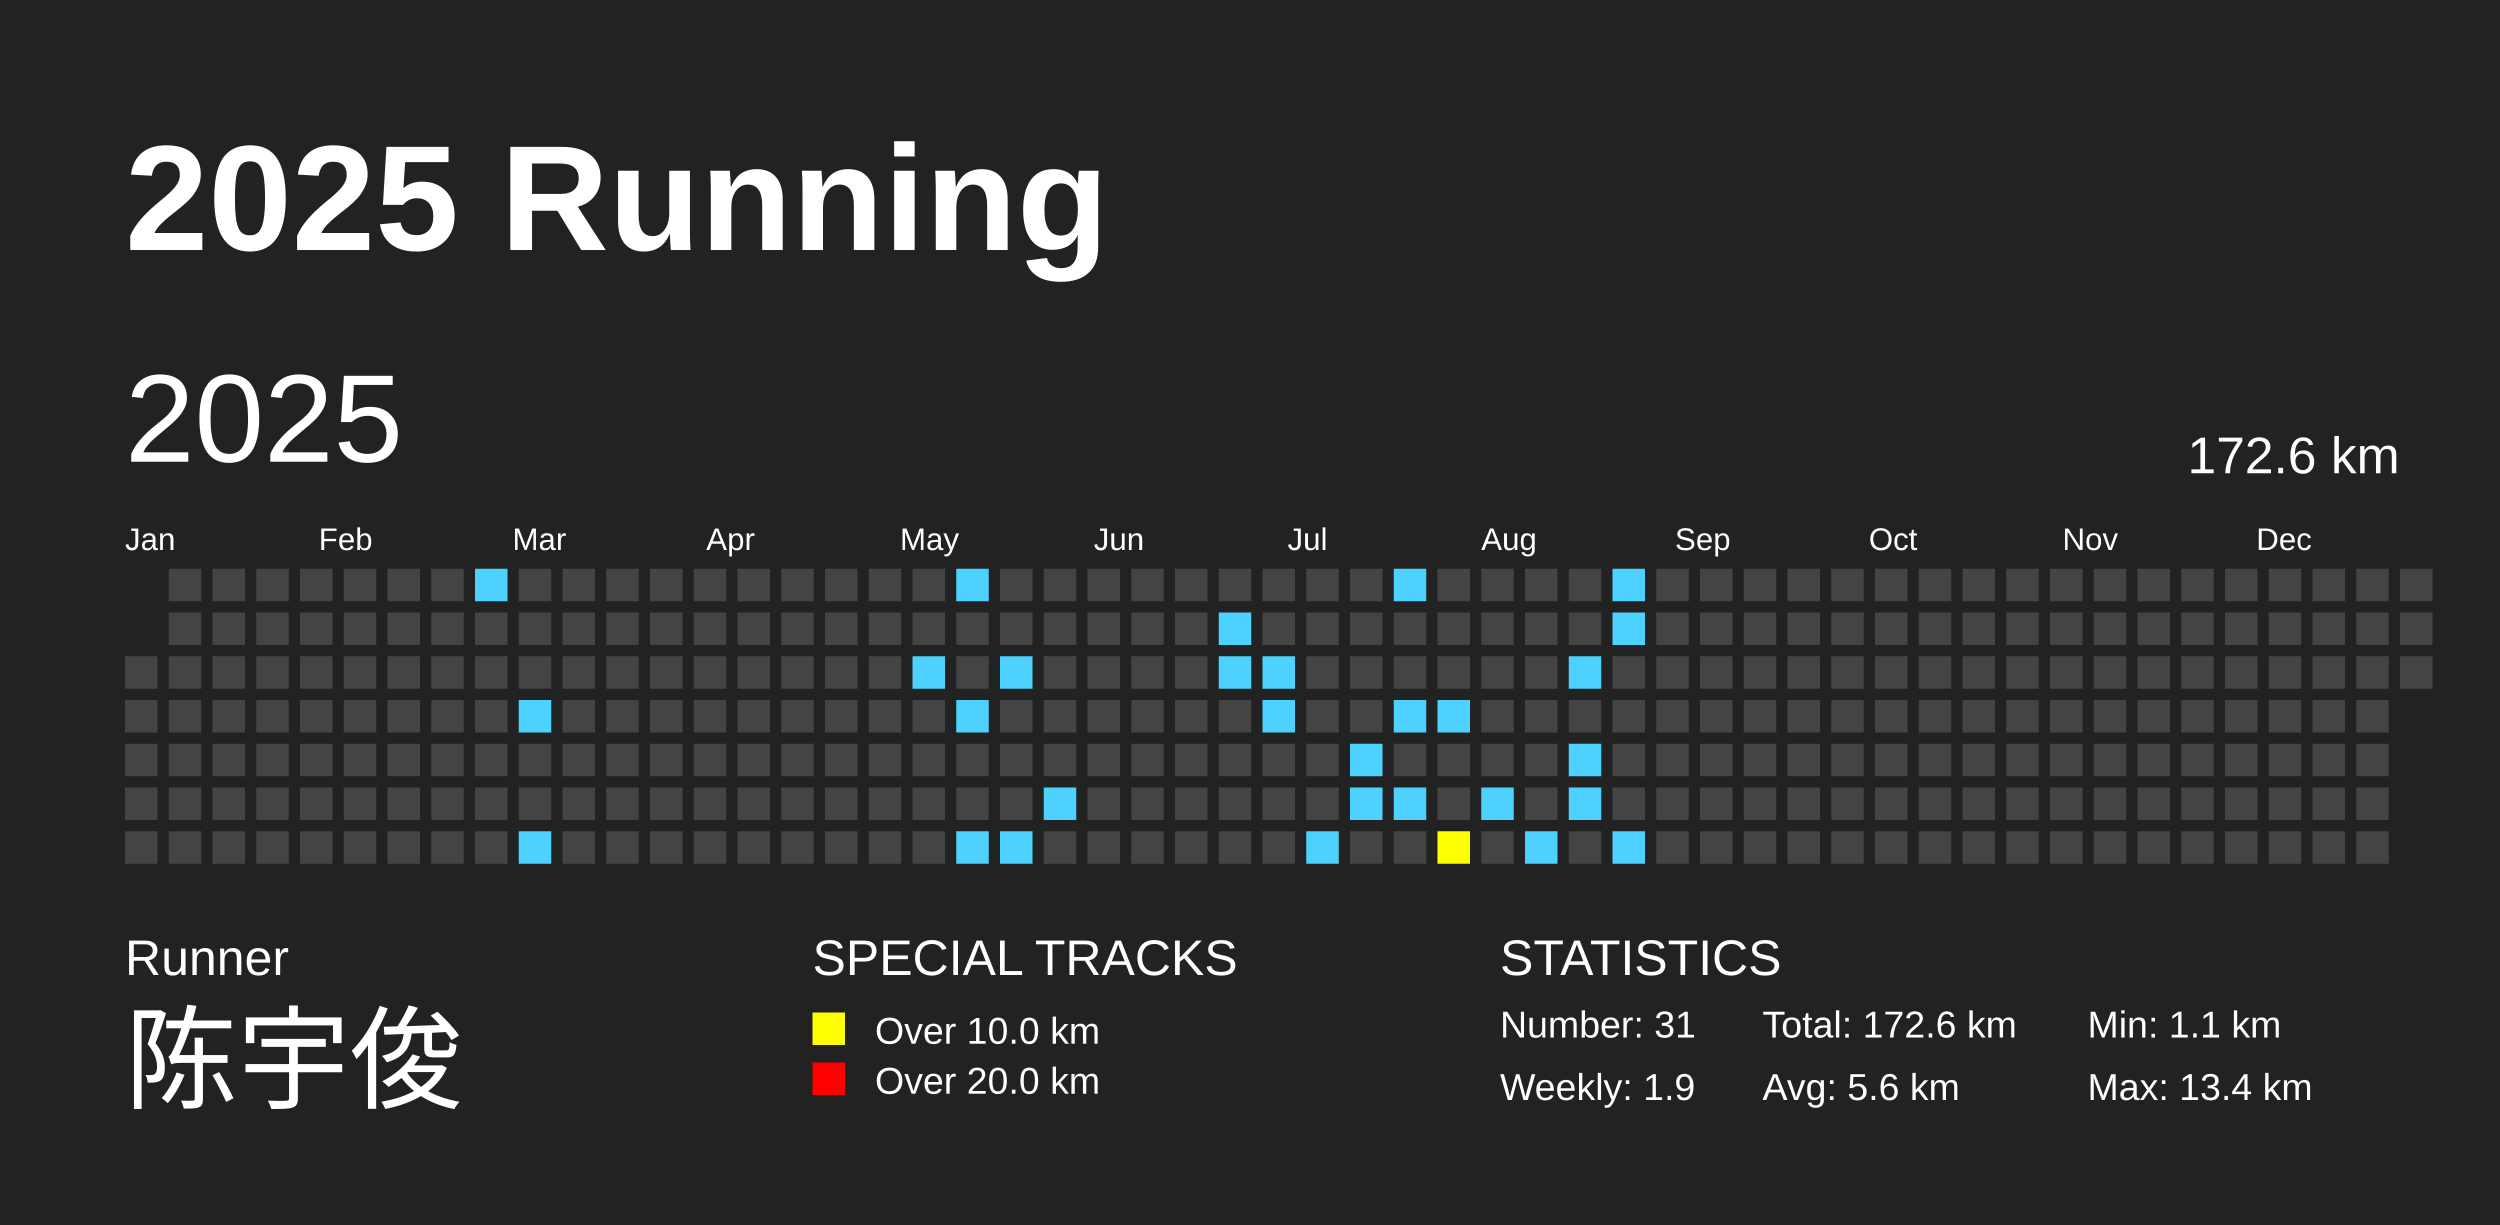
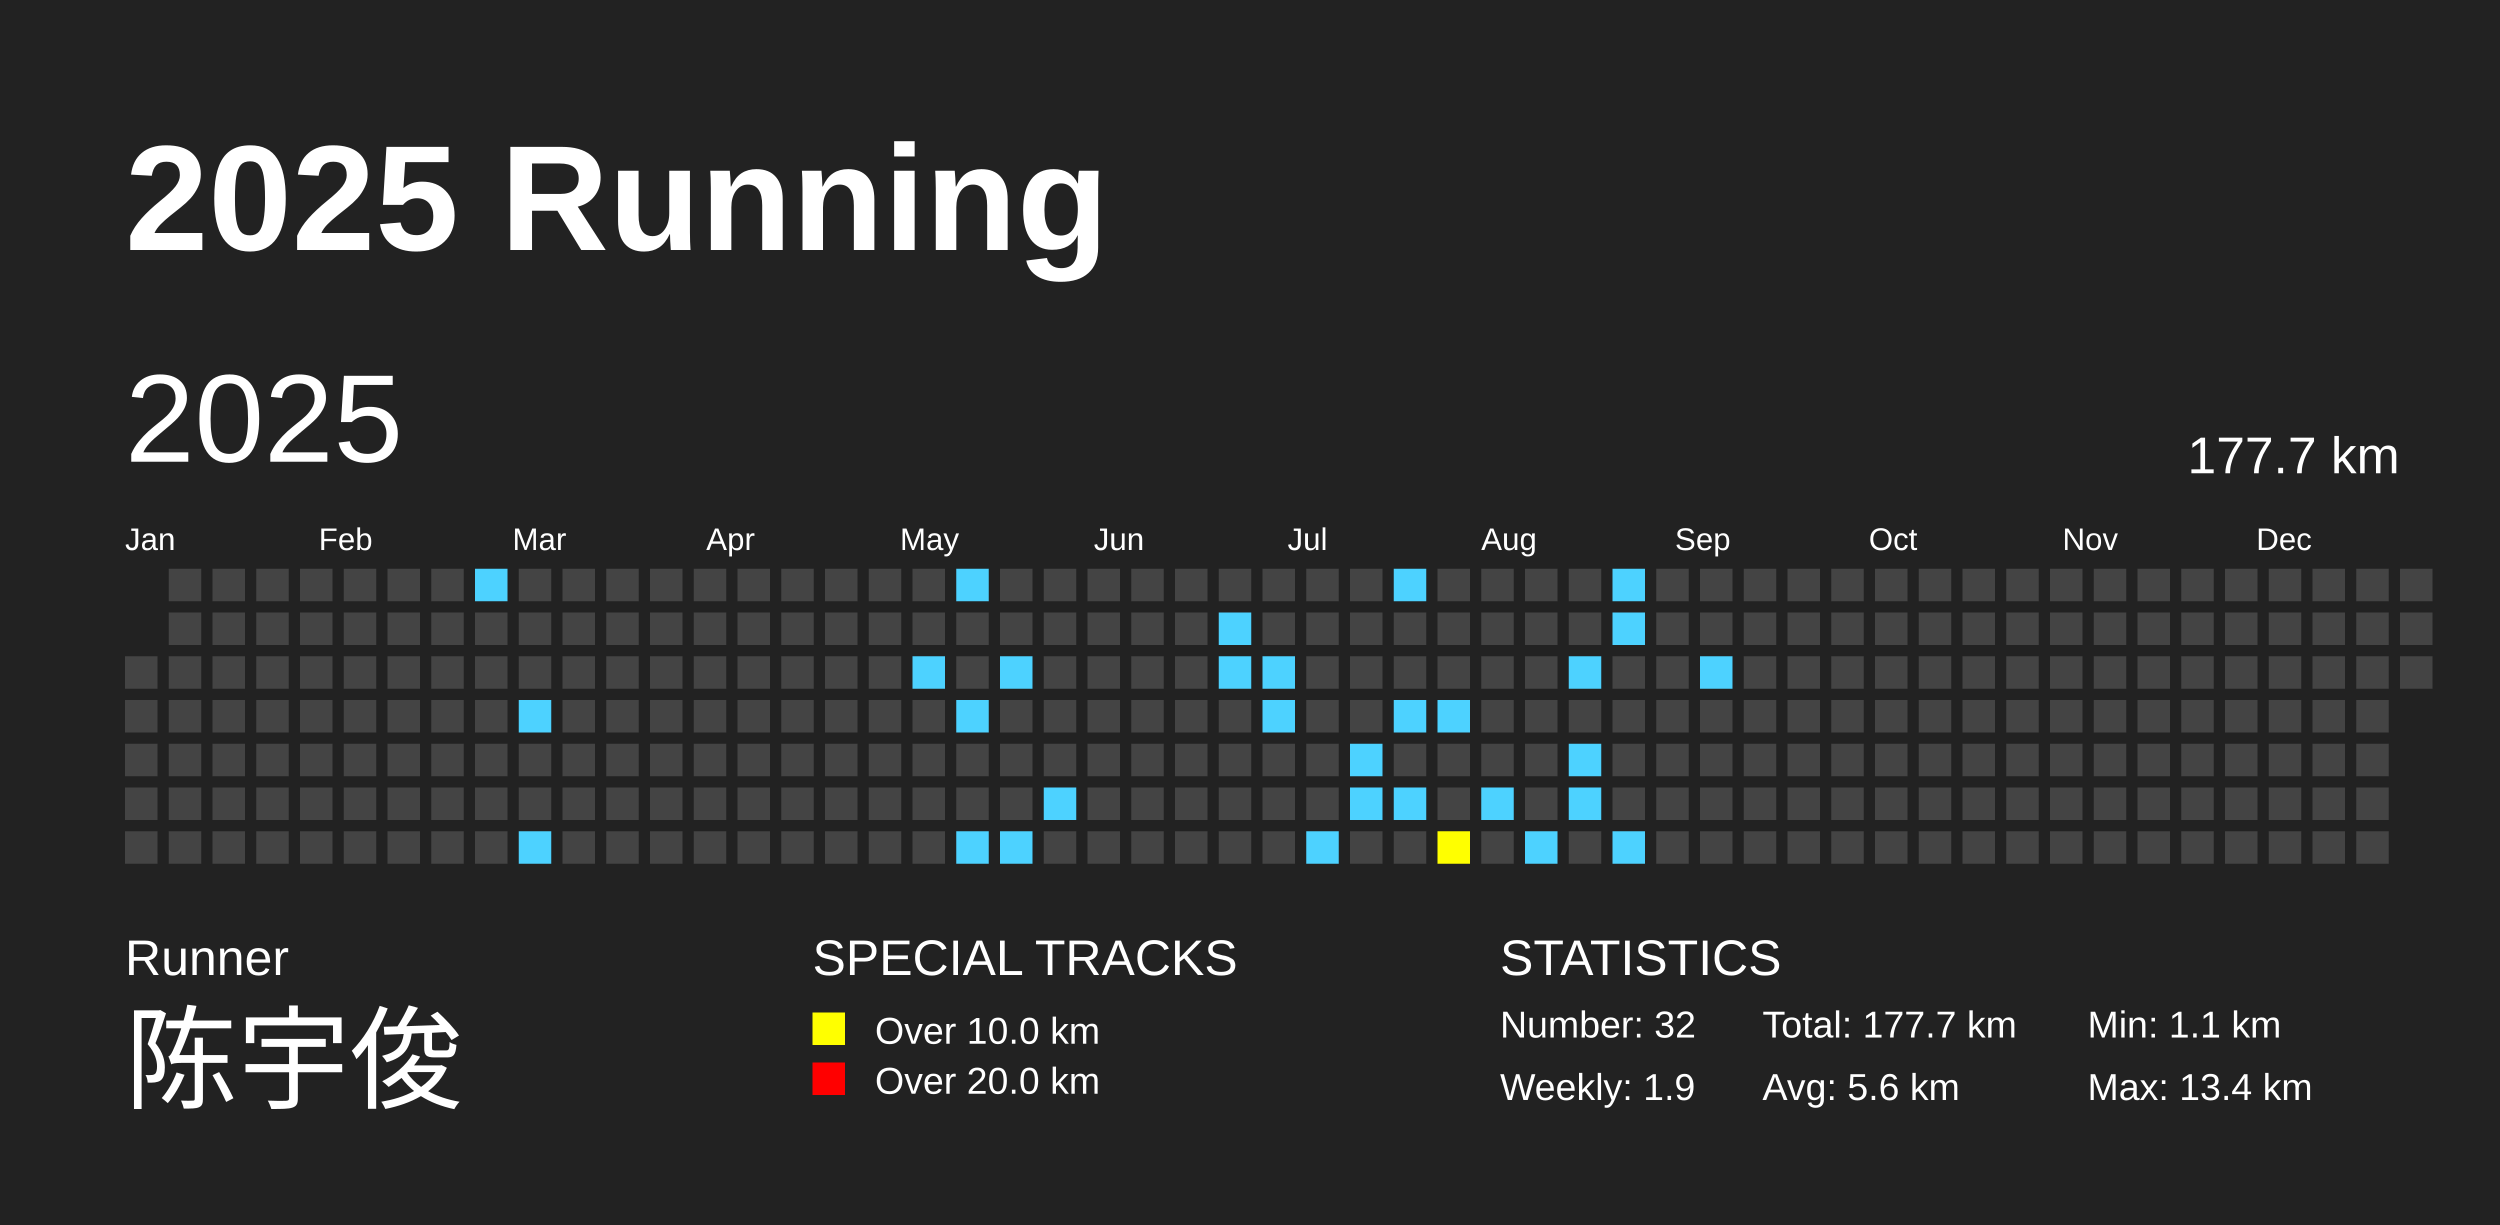
<svg xmlns="http://www.w3.org/2000/svg" baseProfile="full" height="98mm" version="1.1" viewBox="0,0,200,98" width="200mm">
  <defs />
  <rect fill="#222222" height="98" width="200" x="0" y="0" />
  <text fill="#FFFFFF" style="font-size:12px; font-family:Arial; font-weight:bold;" x="10" y="20">2025 Running</text>
  <text fill="#FFFFFF" style="font-size:4px; font-family:Arial" x="10" y="78">Runner</text>
  <text fill="#FFFFFF" style="font-size:9px; font-family:Arial" x="10" y="88">陈宇俊</text>
  <text fill="#FFFFFF" style="font-size:4px; font-family:Arial" x="65" y="78">SPECIAL TRACKS</text>
  <rect fill="yellow" height="2.6" width="2.6" x="65" y="81" />
  <text fill="#FFFFFF" style="font-size:3px; font-family:Arial" x="70" y="83.5">Over 10.0 km</text>
  <rect fill="red" height="2.6" width="2.6" x="65" y="85" />
  <text fill="#FFFFFF" style="font-size:3px; font-family:Arial" x="70" y="87.5">Over 20.0 km</text>
  <text fill="#FFFFFF" style="font-size:4px; font-family:Arial" x="120" y="78">STATISTICS</text>
-   <text fill="#FFFFFF" style="font-size:3px; font-family:Arial" x="120" y="83">Number: 31</text>
+   <text fill="#FFFFFF" style="font-size:3px; font-family:Arial" x="120" y="83">Number: 32</text>
  <text fill="#FFFFFF" style="font-size:3px; font-family:Arial" x="120" y="88">Weekly: 1.9</text>
-   <text fill="#FFFFFF" style="font-size:3px; font-family:Arial" x="141" y="83">Total: 172.6 km</text>
+   <text fill="#FFFFFF" style="font-size:3px; font-family:Arial" x="141" y="83">Total: 177.7 km</text>
  <text fill="#FFFFFF" style="font-size:3px; font-family:Arial" x="141" y="88">Avg: 5.6 km</text>
  <text fill="#FFFFFF" style="font-size:3px; font-family:Arial" x="167" y="83">Min: 1.1 km</text>
  <text fill="#FFFFFF" style="font-size:3px; font-family:Arial" x="167" y="88">Max: 13.4 km</text>
  <text dominant-baseline="hanging" fill="#FFFFFF" style="font-size:10.0px; font-family:Arial;" x="10" y="30">2025</text>
-   <text dominant-baseline="hanging" fill="#FFFFFF" style="font-size:4.125px; font-family:Arial;" x="175" y="35">172.6 km</text>
+   <text dominant-baseline="hanging" fill="#FFFFFF" style="font-size:4.125px; font-family:Arial;" x="175" y="35">177.7 km</text>
  <text fill="#FFFFFF" style="font-size:2.5px; font-family:Arial" x="10.0" y="44">Jan</text>
  <text fill="#FFFFFF" style="font-size:2.5px; font-family:Arial" x="25.5" y="44">Feb</text>
  <text fill="#FFFFFF" style="font-size:2.5px; font-family:Arial" x="41.0" y="44">Mar</text>
  <text fill="#FFFFFF" style="font-size:2.5px; font-family:Arial" x="56.5" y="44">Apr</text>
  <text fill="#FFFFFF" style="font-size:2.5px; font-family:Arial" x="72.0" y="44">May</text>
  <text fill="#FFFFFF" style="font-size:2.5px; font-family:Arial" x="87.5" y="44">Jun</text>
  <text fill="#FFFFFF" style="font-size:2.5px; font-family:Arial" x="103.0" y="44">Jul</text>
  <text fill="#FFFFFF" style="font-size:2.5px; font-family:Arial" x="118.5" y="44">Aug</text>
  <text fill="#FFFFFF" style="font-size:2.5px; font-family:Arial" x="134.0" y="44">Sep</text>
  <text fill="#FFFFFF" style="font-size:2.5px; font-family:Arial" x="149.5" y="44">Oct</text>
  <text fill="#FFFFFF" style="font-size:2.5px; font-family:Arial" x="165.0" y="44">Nov</text>
  <text fill="#FFFFFF" style="font-size:2.5px; font-family:Arial" x="180.5" y="44">Dec</text>
  <rect fill="#444444" height="2.6" width="2.6" x="10.0" y="52.5" />
  <rect fill="#444444" height="2.6" width="2.6" x="10.0" y="56.0" />
  <rect fill="#444444" height="2.6" width="2.6" x="10.0" y="59.5" />
  <rect fill="#444444" height="2.6" width="2.6" x="10.0" y="63.0" />
  <rect fill="#444444" height="2.6" width="2.6" x="10.0" y="66.5" />
  <rect fill="#444444" height="2.6" width="2.6" x="13.5" y="45.5" />
  <rect fill="#444444" height="2.6" width="2.6" x="13.5" y="49.0" />
  <rect fill="#444444" height="2.6" width="2.6" x="13.5" y="52.5" />
  <rect fill="#444444" height="2.6" width="2.6" x="13.5" y="56.0" />
  <rect fill="#444444" height="2.6" width="2.6" x="13.5" y="59.5" />
  <rect fill="#444444" height="2.6" width="2.6" x="13.5" y="63.0" />
  <rect fill="#444444" height="2.6" width="2.6" x="13.5" y="66.5" />
  <rect fill="#444444" height="2.6" width="2.6" x="17.0" y="45.5" />
  <rect fill="#444444" height="2.6" width="2.6" x="17.0" y="49.0" />
  <rect fill="#444444" height="2.6" width="2.6" x="17.0" y="52.5" />
  <rect fill="#444444" height="2.6" width="2.6" x="17.0" y="56.0" />
  <rect fill="#444444" height="2.6" width="2.6" x="17.0" y="59.5" />
  <rect fill="#444444" height="2.6" width="2.6" x="17.0" y="63.0" />
  <rect fill="#444444" height="2.6" width="2.6" x="17.0" y="66.5" />
  <rect fill="#444444" height="2.6" width="2.6" x="20.5" y="45.5" />
  <rect fill="#444444" height="2.6" width="2.6" x="20.5" y="49.0" />
  <rect fill="#444444" height="2.6" width="2.6" x="20.5" y="52.5" />
  <rect fill="#444444" height="2.6" width="2.6" x="20.5" y="56.0" />
  <rect fill="#444444" height="2.6" width="2.6" x="20.5" y="59.5" />
  <rect fill="#444444" height="2.6" width="2.6" x="20.5" y="63.0" />
  <rect fill="#444444" height="2.6" width="2.6" x="20.5" y="66.5" />
  <rect fill="#444444" height="2.6" width="2.6" x="24.0" y="45.5" />
  <rect fill="#444444" height="2.6" width="2.6" x="24.0" y="49.0" />
  <rect fill="#444444" height="2.6" width="2.6" x="24.0" y="52.5" />
  <rect fill="#444444" height="2.6" width="2.6" x="24.0" y="56.0" />
  <rect fill="#444444" height="2.6" width="2.6" x="24.0" y="59.5" />
  <rect fill="#444444" height="2.6" width="2.6" x="24.0" y="63.0" />
  <rect fill="#444444" height="2.6" width="2.6" x="24.0" y="66.5" />
  <rect fill="#444444" height="2.6" width="2.6" x="27.5" y="45.5" />
  <rect fill="#444444" height="2.6" width="2.6" x="27.5" y="49.0" />
  <rect fill="#444444" height="2.6" width="2.6" x="27.5" y="52.5" />
  <rect fill="#444444" height="2.6" width="2.6" x="27.5" y="56.0" />
  <rect fill="#444444" height="2.6" width="2.6" x="27.5" y="59.5" />
  <rect fill="#444444" height="2.6" width="2.6" x="27.5" y="63.0" />
  <rect fill="#444444" height="2.6" width="2.6" x="27.5" y="66.5" />
  <rect fill="#444444" height="2.6" width="2.6" x="31.0" y="45.5" />
  <rect fill="#444444" height="2.6" width="2.6" x="31.0" y="49.0" />
  <rect fill="#444444" height="2.6" width="2.6" x="31.0" y="52.5" />
  <rect fill="#444444" height="2.6" width="2.6" x="31.0" y="56.0" />
  <rect fill="#444444" height="2.6" width="2.6" x="31.0" y="59.5" />
  <rect fill="#444444" height="2.6" width="2.6" x="31.0" y="63.0" />
  <rect fill="#444444" height="2.6" width="2.6" x="31.0" y="66.5" />
  <rect fill="#444444" height="2.6" width="2.6" x="34.5" y="45.5" />
  <rect fill="#444444" height="2.6" width="2.6" x="34.5" y="49.0" />
  <rect fill="#444444" height="2.6" width="2.6" x="34.5" y="52.5" />
  <rect fill="#444444" height="2.6" width="2.6" x="34.5" y="56.0" />
  <rect fill="#444444" height="2.6" width="2.6" x="34.5" y="59.5" />
  <rect fill="#444444" height="2.6" width="2.6" x="34.5" y="63.0" />
  <rect fill="#444444" height="2.6" width="2.6" x="34.5" y="66.5" />
  <rect fill="#4DD2FF" height="2.6" width="2.6" x="38.0" y="45.5" />
  <rect fill="#444444" height="2.6" width="2.6" x="38.0" y="49.0" />
  <rect fill="#444444" height="2.6" width="2.6" x="38.0" y="52.5" />
  <rect fill="#444444" height="2.6" width="2.6" x="38.0" y="56.0" />
  <rect fill="#444444" height="2.6" width="2.6" x="38.0" y="59.5" />
  <rect fill="#444444" height="2.6" width="2.6" x="38.0" y="63.0" />
  <rect fill="#444444" height="2.6" width="2.6" x="38.0" y="66.5" />
  <rect fill="#444444" height="2.6" width="2.6" x="41.5" y="45.5" />
  <rect fill="#444444" height="2.6" width="2.6" x="41.5" y="49.0" />
  <rect fill="#444444" height="2.6" width="2.6" x="41.5" y="52.5" />
  <rect fill="#4DD2FF" height="2.6" width="2.6" x="41.5" y="56.0" />
  <rect fill="#444444" height="2.6" width="2.6" x="41.5" y="59.5" />
  <rect fill="#444444" height="2.6" width="2.6" x="41.5" y="63.0" />
  <rect fill="#4DD2FF" height="2.6" width="2.6" x="41.5" y="66.5" />
  <rect fill="#444444" height="2.6" width="2.6" x="45.0" y="45.5" />
  <rect fill="#444444" height="2.6" width="2.6" x="45.0" y="49.0" />
  <rect fill="#444444" height="2.6" width="2.6" x="45.0" y="52.5" />
  <rect fill="#444444" height="2.6" width="2.6" x="45.0" y="56.0" />
  <rect fill="#444444" height="2.6" width="2.6" x="45.0" y="59.5" />
  <rect fill="#444444" height="2.6" width="2.6" x="45.0" y="63.0" />
  <rect fill="#444444" height="2.6" width="2.6" x="45.0" y="66.5" />
  <rect fill="#444444" height="2.6" width="2.6" x="48.5" y="45.5" />
  <rect fill="#444444" height="2.6" width="2.6" x="48.5" y="49.0" />
  <rect fill="#444444" height="2.6" width="2.6" x="48.5" y="52.5" />
  <rect fill="#444444" height="2.6" width="2.6" x="48.5" y="56.0" />
  <rect fill="#444444" height="2.6" width="2.6" x="48.5" y="59.5" />
  <rect fill="#444444" height="2.6" width="2.6" x="48.5" y="63.0" />
  <rect fill="#444444" height="2.6" width="2.6" x="48.5" y="66.5" />
  <rect fill="#444444" height="2.6" width="2.6" x="52.0" y="45.5" />
  <rect fill="#444444" height="2.6" width="2.6" x="52.0" y="49.0" />
  <rect fill="#444444" height="2.6" width="2.6" x="52.0" y="52.5" />
  <rect fill="#444444" height="2.6" width="2.6" x="52.0" y="56.0" />
  <rect fill="#444444" height="2.6" width="2.6" x="52.0" y="59.5" />
  <rect fill="#444444" height="2.6" width="2.6" x="52.0" y="63.0" />
  <rect fill="#444444" height="2.6" width="2.6" x="52.0" y="66.5" />
  <rect fill="#444444" height="2.6" width="2.6" x="55.5" y="45.5" />
  <rect fill="#444444" height="2.6" width="2.6" x="55.5" y="49.0" />
  <rect fill="#444444" height="2.6" width="2.6" x="55.5" y="52.5" />
  <rect fill="#444444" height="2.6" width="2.6" x="55.5" y="56.0" />
  <rect fill="#444444" height="2.6" width="2.6" x="55.5" y="59.5" />
  <rect fill="#444444" height="2.6" width="2.6" x="55.5" y="63.0" />
  <rect fill="#444444" height="2.6" width="2.6" x="55.5" y="66.5" />
  <rect fill="#444444" height="2.6" width="2.6" x="59.0" y="45.5" />
  <rect fill="#444444" height="2.6" width="2.6" x="59.0" y="49.0" />
  <rect fill="#444444" height="2.6" width="2.6" x="59.0" y="52.5" />
  <rect fill="#444444" height="2.6" width="2.6" x="59.0" y="56.0" />
  <rect fill="#444444" height="2.6" width="2.6" x="59.0" y="59.5" />
  <rect fill="#444444" height="2.6" width="2.6" x="59.0" y="63.0" />
  <rect fill="#444444" height="2.6" width="2.6" x="59.0" y="66.5" />
  <rect fill="#444444" height="2.6" width="2.6" x="62.5" y="45.5" />
  <rect fill="#444444" height="2.6" width="2.6" x="62.5" y="49.0" />
  <rect fill="#444444" height="2.6" width="2.6" x="62.5" y="52.5" />
  <rect fill="#444444" height="2.6" width="2.6" x="62.5" y="56.0" />
  <rect fill="#444444" height="2.6" width="2.6" x="62.5" y="59.5" />
  <rect fill="#444444" height="2.6" width="2.6" x="62.5" y="63.0" />
  <rect fill="#444444" height="2.6" width="2.6" x="62.5" y="66.5" />
  <rect fill="#444444" height="2.6" width="2.6" x="66.0" y="45.5" />
  <rect fill="#444444" height="2.6" width="2.6" x="66.0" y="49.0" />
  <rect fill="#444444" height="2.6" width="2.6" x="66.0" y="52.5" />
  <rect fill="#444444" height="2.6" width="2.6" x="66.0" y="56.0" />
  <rect fill="#444444" height="2.6" width="2.6" x="66.0" y="59.5" />
  <rect fill="#444444" height="2.6" width="2.6" x="66.0" y="63.0" />
  <rect fill="#444444" height="2.6" width="2.6" x="66.0" y="66.5" />
  <rect fill="#444444" height="2.6" width="2.6" x="69.5" y="45.5" />
  <rect fill="#444444" height="2.6" width="2.6" x="69.5" y="49.0" />
  <rect fill="#444444" height="2.6" width="2.6" x="69.5" y="52.5" />
  <rect fill="#444444" height="2.6" width="2.6" x="69.5" y="56.0" />
  <rect fill="#444444" height="2.6" width="2.6" x="69.5" y="59.5" />
  <rect fill="#444444" height="2.6" width="2.6" x="69.5" y="63.0" />
  <rect fill="#444444" height="2.6" width="2.6" x="69.5" y="66.5" />
  <rect fill="#444444" height="2.6" width="2.6" x="73.0" y="45.5" />
  <rect fill="#444444" height="2.6" width="2.6" x="73.0" y="49.0" />
  <rect fill="#4DD2FF" height="2.6" width="2.6" x="73.0" y="52.5" />
  <rect fill="#444444" height="2.6" width="2.6" x="73.0" y="56.0" />
  <rect fill="#444444" height="2.6" width="2.6" x="73.0" y="59.5" />
  <rect fill="#444444" height="2.6" width="2.6" x="73.0" y="63.0" />
  <rect fill="#444444" height="2.6" width="2.6" x="73.0" y="66.5" />
  <rect fill="#4DD2FF" height="2.6" width="2.6" x="76.5" y="45.5" />
  <rect fill="#444444" height="2.6" width="2.6" x="76.5" y="49.0" />
  <rect fill="#444444" height="2.6" width="2.6" x="76.5" y="52.5" />
  <rect fill="#4DD2FF" height="2.6" width="2.6" x="76.5" y="56.0" />
  <rect fill="#444444" height="2.6" width="2.6" x="76.5" y="59.5" />
  <rect fill="#444444" height="2.6" width="2.6" x="76.5" y="63.0" />
  <rect fill="#4DD2FF" height="2.6" width="2.6" x="76.5" y="66.5" />
  <rect fill="#444444" height="2.6" width="2.6" x="80.0" y="45.5" />
  <rect fill="#444444" height="2.6" width="2.6" x="80.0" y="49.0" />
  <rect fill="#4DD2FF" height="2.6" width="2.6" x="80.0" y="52.5" />
  <rect fill="#444444" height="2.6" width="2.6" x="80.0" y="56.0" />
  <rect fill="#444444" height="2.6" width="2.6" x="80.0" y="59.5" />
  <rect fill="#444444" height="2.6" width="2.6" x="80.0" y="63.0" />
  <rect fill="#4DD2FF" height="2.6" width="2.6" x="80.0" y="66.5" />
  <rect fill="#444444" height="2.6" width="2.6" x="83.5" y="45.5" />
  <rect fill="#444444" height="2.6" width="2.6" x="83.5" y="49.0" />
  <rect fill="#444444" height="2.6" width="2.6" x="83.5" y="52.5" />
  <rect fill="#444444" height="2.6" width="2.6" x="83.5" y="56.0" />
  <rect fill="#444444" height="2.6" width="2.6" x="83.5" y="59.5" />
  <rect fill="#4DD2FF" height="2.6" width="2.6" x="83.5" y="63.0" />
  <rect fill="#444444" height="2.6" width="2.6" x="83.5" y="66.5" />
  <rect fill="#444444" height="2.6" width="2.6" x="87.0" y="45.5" />
  <rect fill="#444444" height="2.6" width="2.6" x="87.0" y="49.0" />
  <rect fill="#444444" height="2.6" width="2.6" x="87.0" y="52.5" />
  <rect fill="#444444" height="2.6" width="2.6" x="87.0" y="56.0" />
  <rect fill="#444444" height="2.6" width="2.6" x="87.0" y="59.5" />
  <rect fill="#444444" height="2.6" width="2.6" x="87.0" y="63.0" />
  <rect fill="#444444" height="2.6" width="2.6" x="87.0" y="66.5" />
  <rect fill="#444444" height="2.6" width="2.6" x="90.5" y="45.5" />
  <rect fill="#444444" height="2.6" width="2.6" x="90.5" y="49.0" />
  <rect fill="#444444" height="2.6" width="2.6" x="90.5" y="52.5" />
  <rect fill="#444444" height="2.6" width="2.6" x="90.5" y="56.0" />
  <rect fill="#444444" height="2.6" width="2.6" x="90.5" y="59.5" />
  <rect fill="#444444" height="2.6" width="2.6" x="90.5" y="63.0" />
  <rect fill="#444444" height="2.6" width="2.6" x="90.5" y="66.5" />
  <rect fill="#444444" height="2.6" width="2.6" x="94.0" y="45.5" />
  <rect fill="#444444" height="2.6" width="2.6" x="94.0" y="49.0" />
  <rect fill="#444444" height="2.6" width="2.6" x="94.0" y="52.5" />
  <rect fill="#444444" height="2.6" width="2.6" x="94.0" y="56.0" />
  <rect fill="#444444" height="2.6" width="2.6" x="94.0" y="59.5" />
  <rect fill="#444444" height="2.6" width="2.6" x="94.0" y="63.0" />
  <rect fill="#444444" height="2.6" width="2.6" x="94.0" y="66.5" />
  <rect fill="#444444" height="2.6" width="2.6" x="97.5" y="45.5" />
  <rect fill="#4DD2FF" height="2.6" width="2.6" x="97.5" y="49.0" />
  <rect fill="#4DD2FF" height="2.6" width="2.6" x="97.5" y="52.5" />
  <rect fill="#444444" height="2.6" width="2.6" x="97.5" y="56.0" />
  <rect fill="#444444" height="2.6" width="2.6" x="97.5" y="59.5" />
  <rect fill="#444444" height="2.6" width="2.6" x="97.5" y="63.0" />
  <rect fill="#444444" height="2.6" width="2.6" x="97.5" y="66.5" />
  <rect fill="#444444" height="2.6" width="2.6" x="101.0" y="45.5" />
  <rect fill="#444444" height="2.6" width="2.6" x="101.0" y="49.0" />
  <rect fill="#4DD2FF" height="2.6" width="2.6" x="101.0" y="52.5" />
  <rect fill="#4DD2FF" height="2.6" width="2.6" x="101.0" y="56.0" />
  <rect fill="#444444" height="2.6" width="2.6" x="101.0" y="59.5" />
  <rect fill="#444444" height="2.6" width="2.6" x="101.0" y="63.0" />
  <rect fill="#444444" height="2.6" width="2.6" x="101.0" y="66.5" />
  <rect fill="#444444" height="2.6" width="2.6" x="104.5" y="45.5" />
  <rect fill="#444444" height="2.6" width="2.6" x="104.5" y="49.0" />
  <rect fill="#444444" height="2.6" width="2.6" x="104.5" y="52.5" />
  <rect fill="#444444" height="2.6" width="2.6" x="104.5" y="56.0" />
  <rect fill="#444444" height="2.6" width="2.6" x="104.5" y="59.5" />
  <rect fill="#444444" height="2.6" width="2.6" x="104.5" y="63.0" />
  <rect fill="#4DD2FF" height="2.6" width="2.6" x="104.5" y="66.5" />
  <rect fill="#444444" height="2.6" width="2.6" x="108.0" y="45.5" />
  <rect fill="#444444" height="2.6" width="2.6" x="108.0" y="49.0" />
  <rect fill="#444444" height="2.6" width="2.6" x="108.0" y="52.5" />
  <rect fill="#444444" height="2.6" width="2.6" x="108.0" y="56.0" />
  <rect fill="#4DD2FF" height="2.6" width="2.6" x="108.0" y="59.5" />
  <rect fill="#4DD2FF" height="2.6" width="2.6" x="108.0" y="63.0" />
  <rect fill="#444444" height="2.6" width="2.6" x="108.0" y="66.5" />
  <rect fill="#4DD2FF" height="2.6" width="2.6" x="111.5" y="45.5" />
  <rect fill="#444444" height="2.6" width="2.6" x="111.5" y="49.0" />
  <rect fill="#444444" height="2.6" width="2.6" x="111.5" y="52.5" />
  <rect fill="#4DD2FF" height="2.6" width="2.6" x="111.5" y="56.0" />
  <rect fill="#444444" height="2.6" width="2.6" x="111.5" y="59.5" />
  <rect fill="#4DD2FF" height="2.6" width="2.6" x="111.5" y="63.0" />
  <rect fill="#444444" height="2.6" width="2.6" x="111.5" y="66.5" />
  <rect fill="#444444" height="2.6" width="2.6" x="115.0" y="45.5" />
  <rect fill="#444444" height="2.6" width="2.6" x="115.0" y="49.0" />
  <rect fill="#444444" height="2.6" width="2.6" x="115.0" y="52.5" />
  <rect fill="#4DD2FF" height="2.6" width="2.6" x="115.0" y="56.0" />
  <rect fill="#444444" height="2.6" width="2.6" x="115.0" y="59.5" />
  <rect fill="#444444" height="2.6" width="2.6" x="115.0" y="63.0" />
  <rect fill="yellow" height="2.6" width="2.6" x="115.0" y="66.5" />
  <rect fill="#444444" height="2.6" width="2.6" x="118.5" y="45.5" />
  <rect fill="#444444" height="2.6" width="2.6" x="118.5" y="49.0" />
  <rect fill="#444444" height="2.6" width="2.6" x="118.5" y="52.5" />
  <rect fill="#444444" height="2.6" width="2.6" x="118.5" y="56.0" />
  <rect fill="#444444" height="2.6" width="2.6" x="118.5" y="59.5" />
  <rect fill="#4DD2FF" height="2.6" width="2.6" x="118.5" y="63.0" />
  <rect fill="#444444" height="2.6" width="2.6" x="118.5" y="66.5" />
  <rect fill="#444444" height="2.6" width="2.6" x="122.0" y="45.5" />
  <rect fill="#444444" height="2.6" width="2.6" x="122.0" y="49.0" />
  <rect fill="#444444" height="2.6" width="2.6" x="122.0" y="52.5" />
  <rect fill="#444444" height="2.6" width="2.6" x="122.0" y="56.0" />
  <rect fill="#444444" height="2.6" width="2.6" x="122.0" y="59.5" />
  <rect fill="#444444" height="2.6" width="2.6" x="122.0" y="63.0" />
  <rect fill="#4DD2FF" height="2.6" width="2.6" x="122.0" y="66.5" />
  <rect fill="#444444" height="2.6" width="2.6" x="125.5" y="45.5" />
  <rect fill="#444444" height="2.6" width="2.6" x="125.5" y="49.0" />
  <rect fill="#4DD2FF" height="2.6" width="2.6" x="125.5" y="52.5" />
  <rect fill="#444444" height="2.6" width="2.6" x="125.5" y="56.0" />
  <rect fill="#4DD2FF" height="2.6" width="2.6" x="125.5" y="59.5" />
  <rect fill="#4DD2FF" height="2.6" width="2.6" x="125.5" y="63.0" />
  <rect fill="#444444" height="2.6" width="2.6" x="125.5" y="66.5" />
  <rect fill="#4DD2FF" height="2.6" width="2.6" x="129.0" y="45.5" />
  <rect fill="#4DD2FF" height="2.6" width="2.6" x="129.0" y="49.0" />
  <rect fill="#444444" height="2.6" width="2.6" x="129.0" y="52.5" />
  <rect fill="#444444" height="2.6" width="2.6" x="129.0" y="56.0" />
  <rect fill="#444444" height="2.6" width="2.6" x="129.0" y="59.5" />
  <rect fill="#444444" height="2.6" width="2.6" x="129.0" y="63.0" />
  <rect fill="#4DD2FF" height="2.6" width="2.6" x="129.0" y="66.5" />
  <rect fill="#444444" height="2.6" width="2.6" x="132.5" y="45.5" />
  <rect fill="#444444" height="2.6" width="2.6" x="132.5" y="49.0" />
  <rect fill="#444444" height="2.6" width="2.6" x="132.5" y="52.5" />
  <rect fill="#444444" height="2.6" width="2.6" x="132.5" y="56.0" />
  <rect fill="#444444" height="2.6" width="2.6" x="132.5" y="59.5" />
  <rect fill="#444444" height="2.6" width="2.6" x="132.5" y="63.0" />
  <rect fill="#444444" height="2.6" width="2.6" x="132.5" y="66.5" />
  <rect fill="#444444" height="2.6" width="2.6" x="136.0" y="45.5" />
  <rect fill="#444444" height="2.6" width="2.6" x="136.0" y="49.0" />
-   <rect fill="#444444" height="2.6" width="2.6" x="136.0" y="52.5" />
+   <rect fill="#4DD2FF" height="2.6" width="2.6" x="136.0" y="52.5" />
  <rect fill="#444444" height="2.6" width="2.6" x="136.0" y="56.0" />
  <rect fill="#444444" height="2.6" width="2.6" x="136.0" y="59.5" />
  <rect fill="#444444" height="2.6" width="2.6" x="136.0" y="63.0" />
  <rect fill="#444444" height="2.6" width="2.6" x="136.0" y="66.5" />
  <rect fill="#444444" height="2.6" width="2.6" x="139.5" y="45.5" />
  <rect fill="#444444" height="2.6" width="2.6" x="139.5" y="49.0" />
  <rect fill="#444444" height="2.6" width="2.6" x="139.5" y="52.5" />
  <rect fill="#444444" height="2.6" width="2.6" x="139.5" y="56.0" />
  <rect fill="#444444" height="2.6" width="2.6" x="139.5" y="59.5" />
  <rect fill="#444444" height="2.6" width="2.6" x="139.5" y="63.0" />
  <rect fill="#444444" height="2.6" width="2.6" x="139.5" y="66.5" />
  <rect fill="#444444" height="2.6" width="2.6" x="143.0" y="45.5" />
  <rect fill="#444444" height="2.6" width="2.6" x="143.0" y="49.0" />
  <rect fill="#444444" height="2.6" width="2.6" x="143.0" y="52.5" />
  <rect fill="#444444" height="2.6" width="2.6" x="143.0" y="56.0" />
  <rect fill="#444444" height="2.6" width="2.6" x="143.0" y="59.5" />
  <rect fill="#444444" height="2.6" width="2.6" x="143.0" y="63.0" />
  <rect fill="#444444" height="2.6" width="2.6" x="143.0" y="66.5" />
  <rect fill="#444444" height="2.6" width="2.6" x="146.5" y="45.5" />
  <rect fill="#444444" height="2.6" width="2.6" x="146.5" y="49.0" />
  <rect fill="#444444" height="2.6" width="2.6" x="146.5" y="52.5" />
  <rect fill="#444444" height="2.6" width="2.6" x="146.5" y="56.0" />
  <rect fill="#444444" height="2.6" width="2.6" x="146.5" y="59.5" />
  <rect fill="#444444" height="2.6" width="2.6" x="146.5" y="63.0" />
  <rect fill="#444444" height="2.6" width="2.6" x="146.5" y="66.5" />
  <rect fill="#444444" height="2.6" width="2.6" x="150.0" y="45.5" />
  <rect fill="#444444" height="2.6" width="2.6" x="150.0" y="49.0" />
  <rect fill="#444444" height="2.6" width="2.6" x="150.0" y="52.5" />
  <rect fill="#444444" height="2.6" width="2.6" x="150.0" y="56.0" />
  <rect fill="#444444" height="2.6" width="2.6" x="150.0" y="59.5" />
  <rect fill="#444444" height="2.6" width="2.6" x="150.0" y="63.0" />
  <rect fill="#444444" height="2.6" width="2.6" x="150.0" y="66.5" />
  <rect fill="#444444" height="2.6" width="2.6" x="153.5" y="45.5" />
  <rect fill="#444444" height="2.6" width="2.6" x="153.5" y="49.0" />
  <rect fill="#444444" height="2.6" width="2.6" x="153.5" y="52.5" />
  <rect fill="#444444" height="2.6" width="2.6" x="153.5" y="56.0" />
  <rect fill="#444444" height="2.6" width="2.6" x="153.5" y="59.5" />
  <rect fill="#444444" height="2.6" width="2.6" x="153.5" y="63.0" />
  <rect fill="#444444" height="2.6" width="2.6" x="153.5" y="66.5" />
  <rect fill="#444444" height="2.6" width="2.6" x="157.0" y="45.5" />
  <rect fill="#444444" height="2.6" width="2.6" x="157.0" y="49.0" />
  <rect fill="#444444" height="2.6" width="2.6" x="157.0" y="52.5" />
  <rect fill="#444444" height="2.6" width="2.6" x="157.0" y="56.0" />
  <rect fill="#444444" height="2.6" width="2.6" x="157.0" y="59.5" />
  <rect fill="#444444" height="2.6" width="2.6" x="157.0" y="63.0" />
  <rect fill="#444444" height="2.6" width="2.6" x="157.0" y="66.5" />
  <rect fill="#444444" height="2.6" width="2.6" x="160.5" y="45.5" />
  <rect fill="#444444" height="2.6" width="2.6" x="160.5" y="49.0" />
  <rect fill="#444444" height="2.6" width="2.6" x="160.5" y="52.5" />
  <rect fill="#444444" height="2.6" width="2.6" x="160.5" y="56.0" />
  <rect fill="#444444" height="2.6" width="2.6" x="160.5" y="59.5" />
  <rect fill="#444444" height="2.6" width="2.6" x="160.5" y="63.0" />
  <rect fill="#444444" height="2.6" width="2.6" x="160.5" y="66.5" />
  <rect fill="#444444" height="2.6" width="2.6" x="164.0" y="45.5" />
  <rect fill="#444444" height="2.6" width="2.6" x="164.0" y="49.0" />
  <rect fill="#444444" height="2.6" width="2.6" x="164.0" y="52.5" />
  <rect fill="#444444" height="2.6" width="2.6" x="164.0" y="56.0" />
  <rect fill="#444444" height="2.6" width="2.6" x="164.0" y="59.5" />
  <rect fill="#444444" height="2.6" width="2.6" x="164.0" y="63.0" />
  <rect fill="#444444" height="2.6" width="2.6" x="164.0" y="66.5" />
  <rect fill="#444444" height="2.6" width="2.6" x="167.5" y="45.5" />
  <rect fill="#444444" height="2.6" width="2.6" x="167.5" y="49.0" />
  <rect fill="#444444" height="2.6" width="2.6" x="167.5" y="52.5" />
  <rect fill="#444444" height="2.6" width="2.6" x="167.5" y="56.0" />
  <rect fill="#444444" height="2.6" width="2.6" x="167.5" y="59.5" />
  <rect fill="#444444" height="2.6" width="2.6" x="167.5" y="63.0" />
  <rect fill="#444444" height="2.6" width="2.6" x="167.5" y="66.5" />
  <rect fill="#444444" height="2.6" width="2.6" x="171.0" y="45.5" />
  <rect fill="#444444" height="2.6" width="2.6" x="171.0" y="49.0" />
  <rect fill="#444444" height="2.6" width="2.6" x="171.0" y="52.5" />
  <rect fill="#444444" height="2.6" width="2.6" x="171.0" y="56.0" />
  <rect fill="#444444" height="2.6" width="2.6" x="171.0" y="59.5" />
  <rect fill="#444444" height="2.6" width="2.6" x="171.0" y="63.0" />
  <rect fill="#444444" height="2.6" width="2.6" x="171.0" y="66.5" />
  <rect fill="#444444" height="2.6" width="2.6" x="174.5" y="45.5" />
  <rect fill="#444444" height="2.6" width="2.6" x="174.5" y="49.0" />
  <rect fill="#444444" height="2.6" width="2.6" x="174.5" y="52.5" />
  <rect fill="#444444" height="2.6" width="2.6" x="174.5" y="56.0" />
  <rect fill="#444444" height="2.6" width="2.6" x="174.5" y="59.5" />
  <rect fill="#444444" height="2.6" width="2.6" x="174.5" y="63.0" />
  <rect fill="#444444" height="2.6" width="2.6" x="174.5" y="66.5" />
  <rect fill="#444444" height="2.6" width="2.6" x="178.0" y="45.5" />
  <rect fill="#444444" height="2.6" width="2.6" x="178.0" y="49.0" />
  <rect fill="#444444" height="2.6" width="2.6" x="178.0" y="52.5" />
  <rect fill="#444444" height="2.6" width="2.6" x="178.0" y="56.0" />
  <rect fill="#444444" height="2.6" width="2.6" x="178.0" y="59.5" />
  <rect fill="#444444" height="2.6" width="2.6" x="178.0" y="63.0" />
  <rect fill="#444444" height="2.6" width="2.6" x="178.0" y="66.5" />
  <rect fill="#444444" height="2.6" width="2.6" x="181.5" y="45.5" />
  <rect fill="#444444" height="2.6" width="2.6" x="181.5" y="49.0" />
  <rect fill="#444444" height="2.6" width="2.6" x="181.5" y="52.5" />
  <rect fill="#444444" height="2.6" width="2.6" x="181.5" y="56.0" />
  <rect fill="#444444" height="2.6" width="2.6" x="181.5" y="59.5" />
  <rect fill="#444444" height="2.6" width="2.6" x="181.5" y="63.0" />
  <rect fill="#444444" height="2.6" width="2.6" x="181.5" y="66.5" />
  <rect fill="#444444" height="2.6" width="2.6" x="185.0" y="45.5" />
  <rect fill="#444444" height="2.6" width="2.6" x="185.0" y="49.0" />
  <rect fill="#444444" height="2.6" width="2.6" x="185.0" y="52.5" />
  <rect fill="#444444" height="2.6" width="2.6" x="185.0" y="56.0" />
  <rect fill="#444444" height="2.6" width="2.6" x="185.0" y="59.5" />
  <rect fill="#444444" height="2.6" width="2.6" x="185.0" y="63.0" />
  <rect fill="#444444" height="2.6" width="2.6" x="185.0" y="66.5" />
  <rect fill="#444444" height="2.6" width="2.6" x="188.5" y="45.5" />
  <rect fill="#444444" height="2.6" width="2.6" x="188.5" y="49.0" />
  <rect fill="#444444" height="2.6" width="2.6" x="188.5" y="52.5" />
  <rect fill="#444444" height="2.6" width="2.6" x="188.5" y="56.0" />
  <rect fill="#444444" height="2.6" width="2.6" x="188.5" y="59.5" />
  <rect fill="#444444" height="2.6" width="2.6" x="188.5" y="63.0" />
  <rect fill="#444444" height="2.6" width="2.6" x="188.5" y="66.5" />
  <rect fill="#444444" height="2.6" width="2.6" x="192.0" y="45.5" />
  <rect fill="#444444" height="2.6" width="2.6" x="192.0" y="49.0" />
  <rect fill="#444444" height="2.6" width="2.6" x="192.0" y="52.5" />
</svg>
